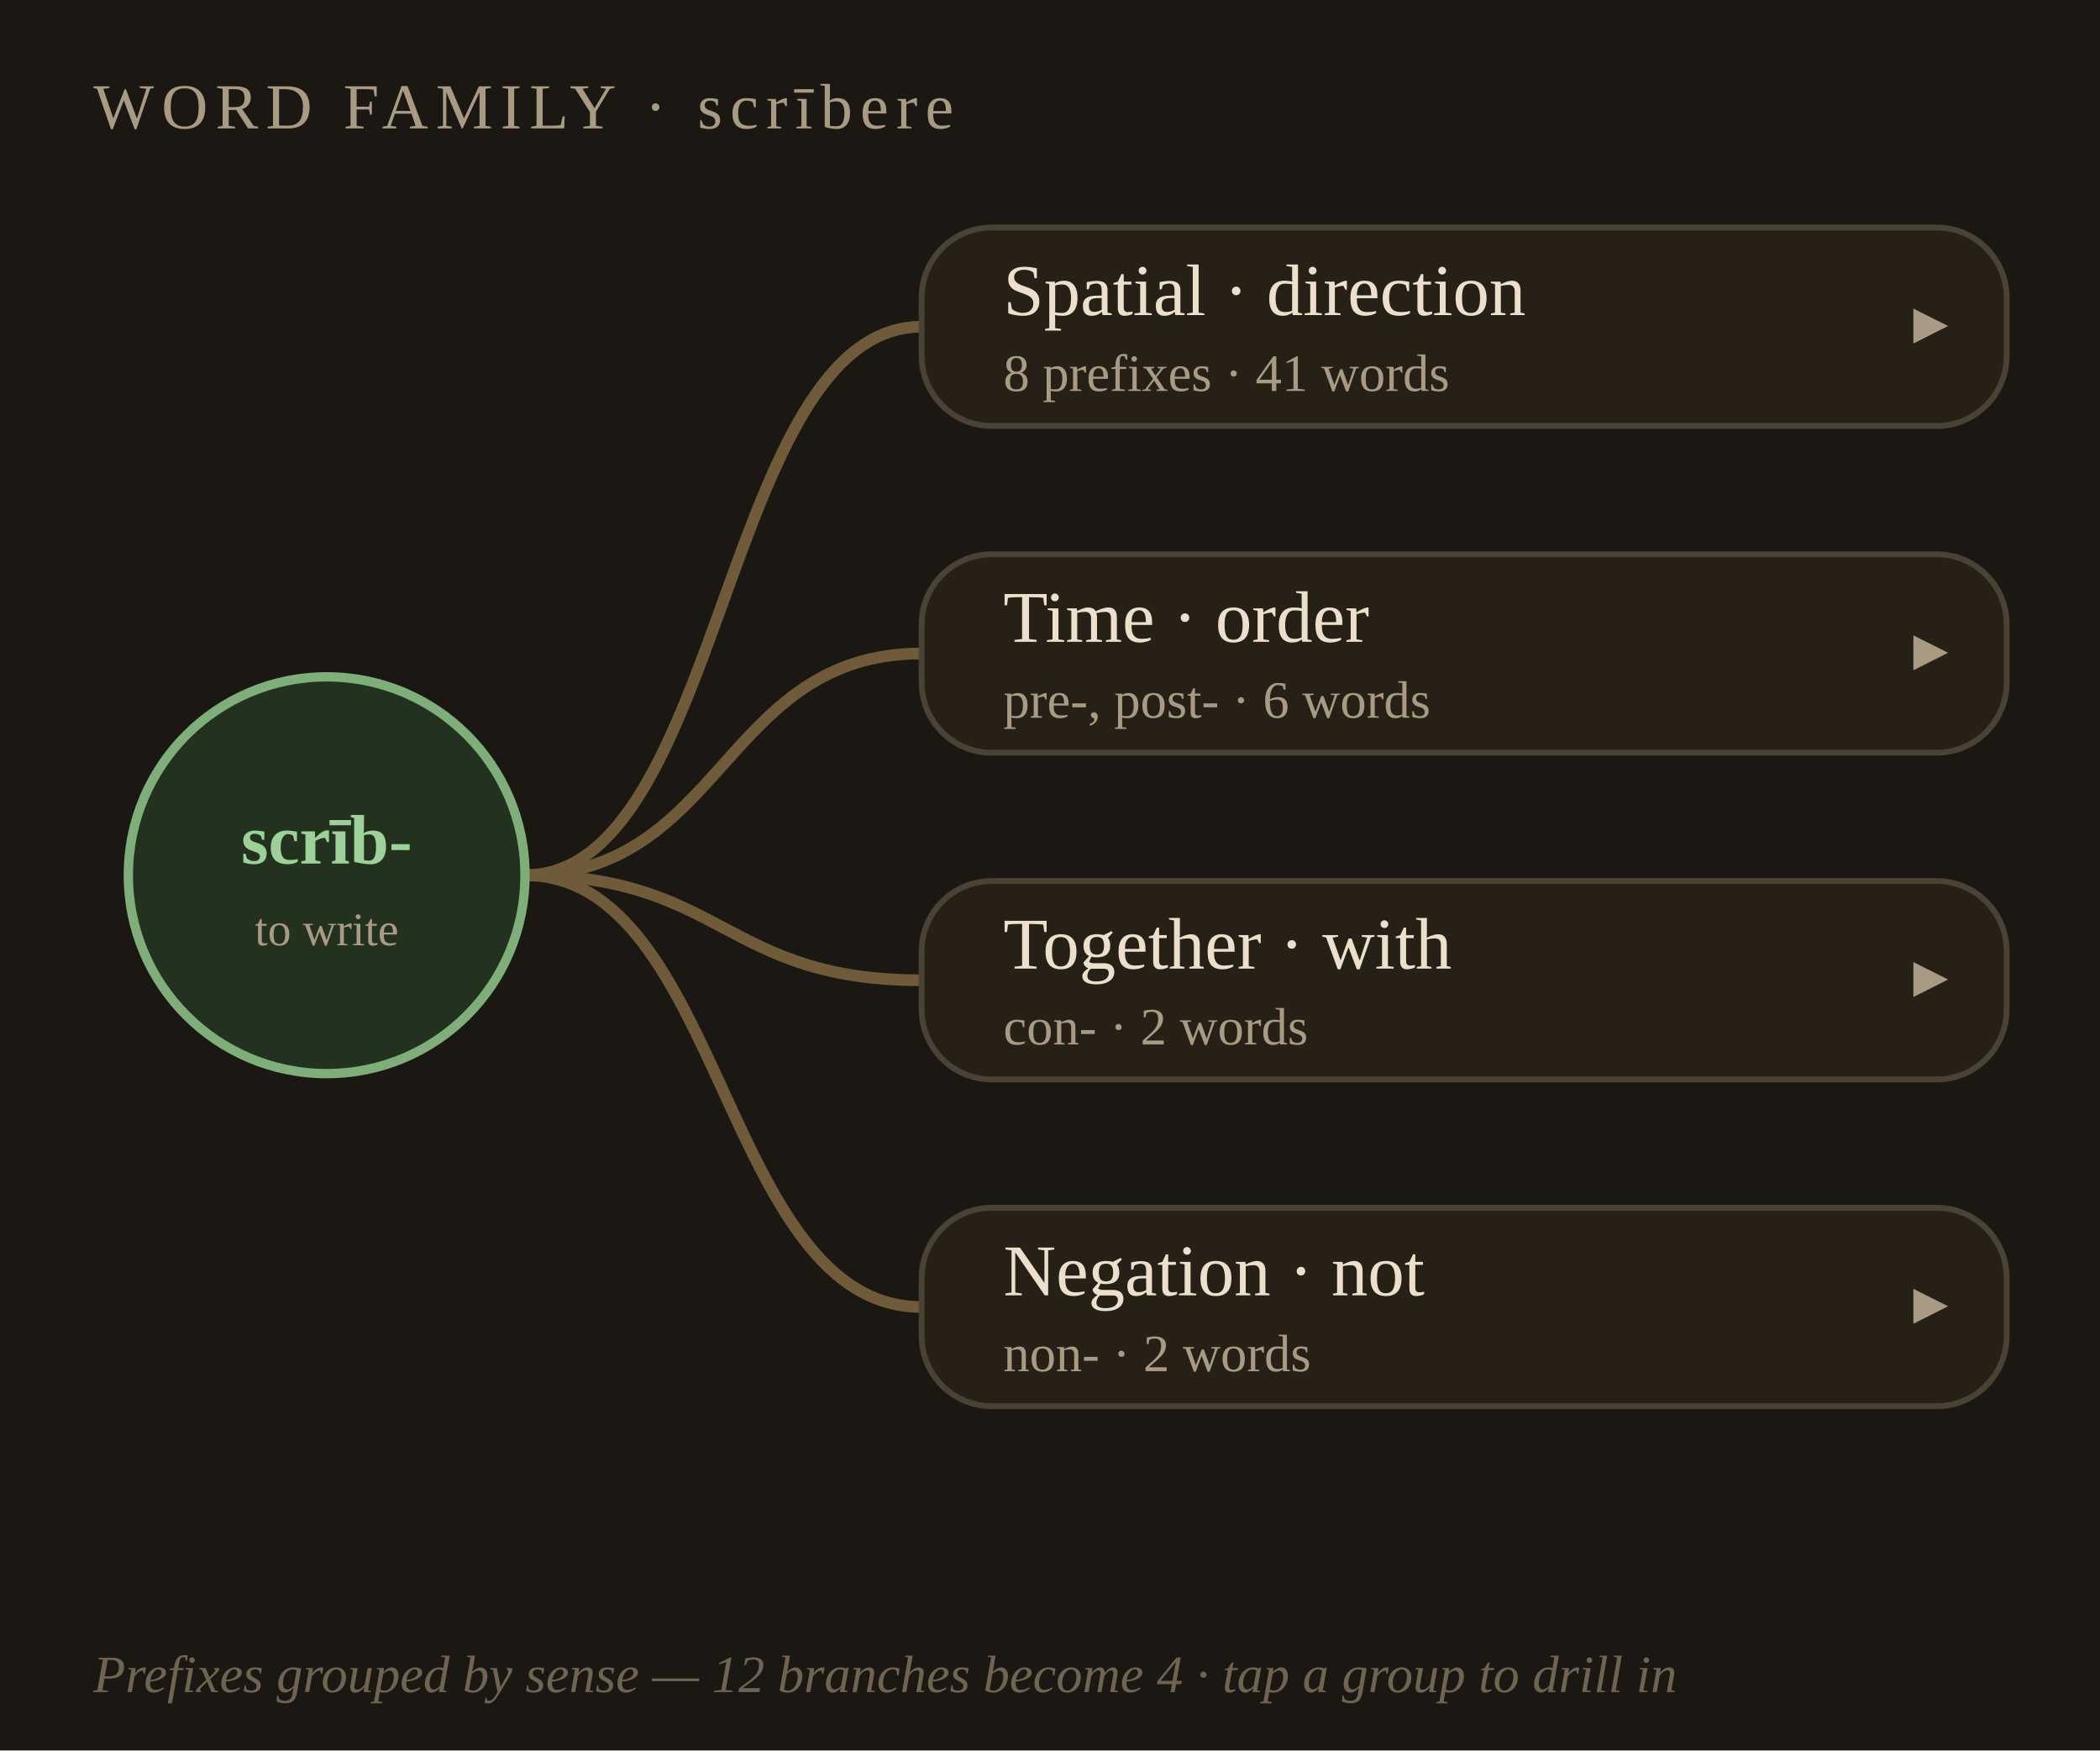
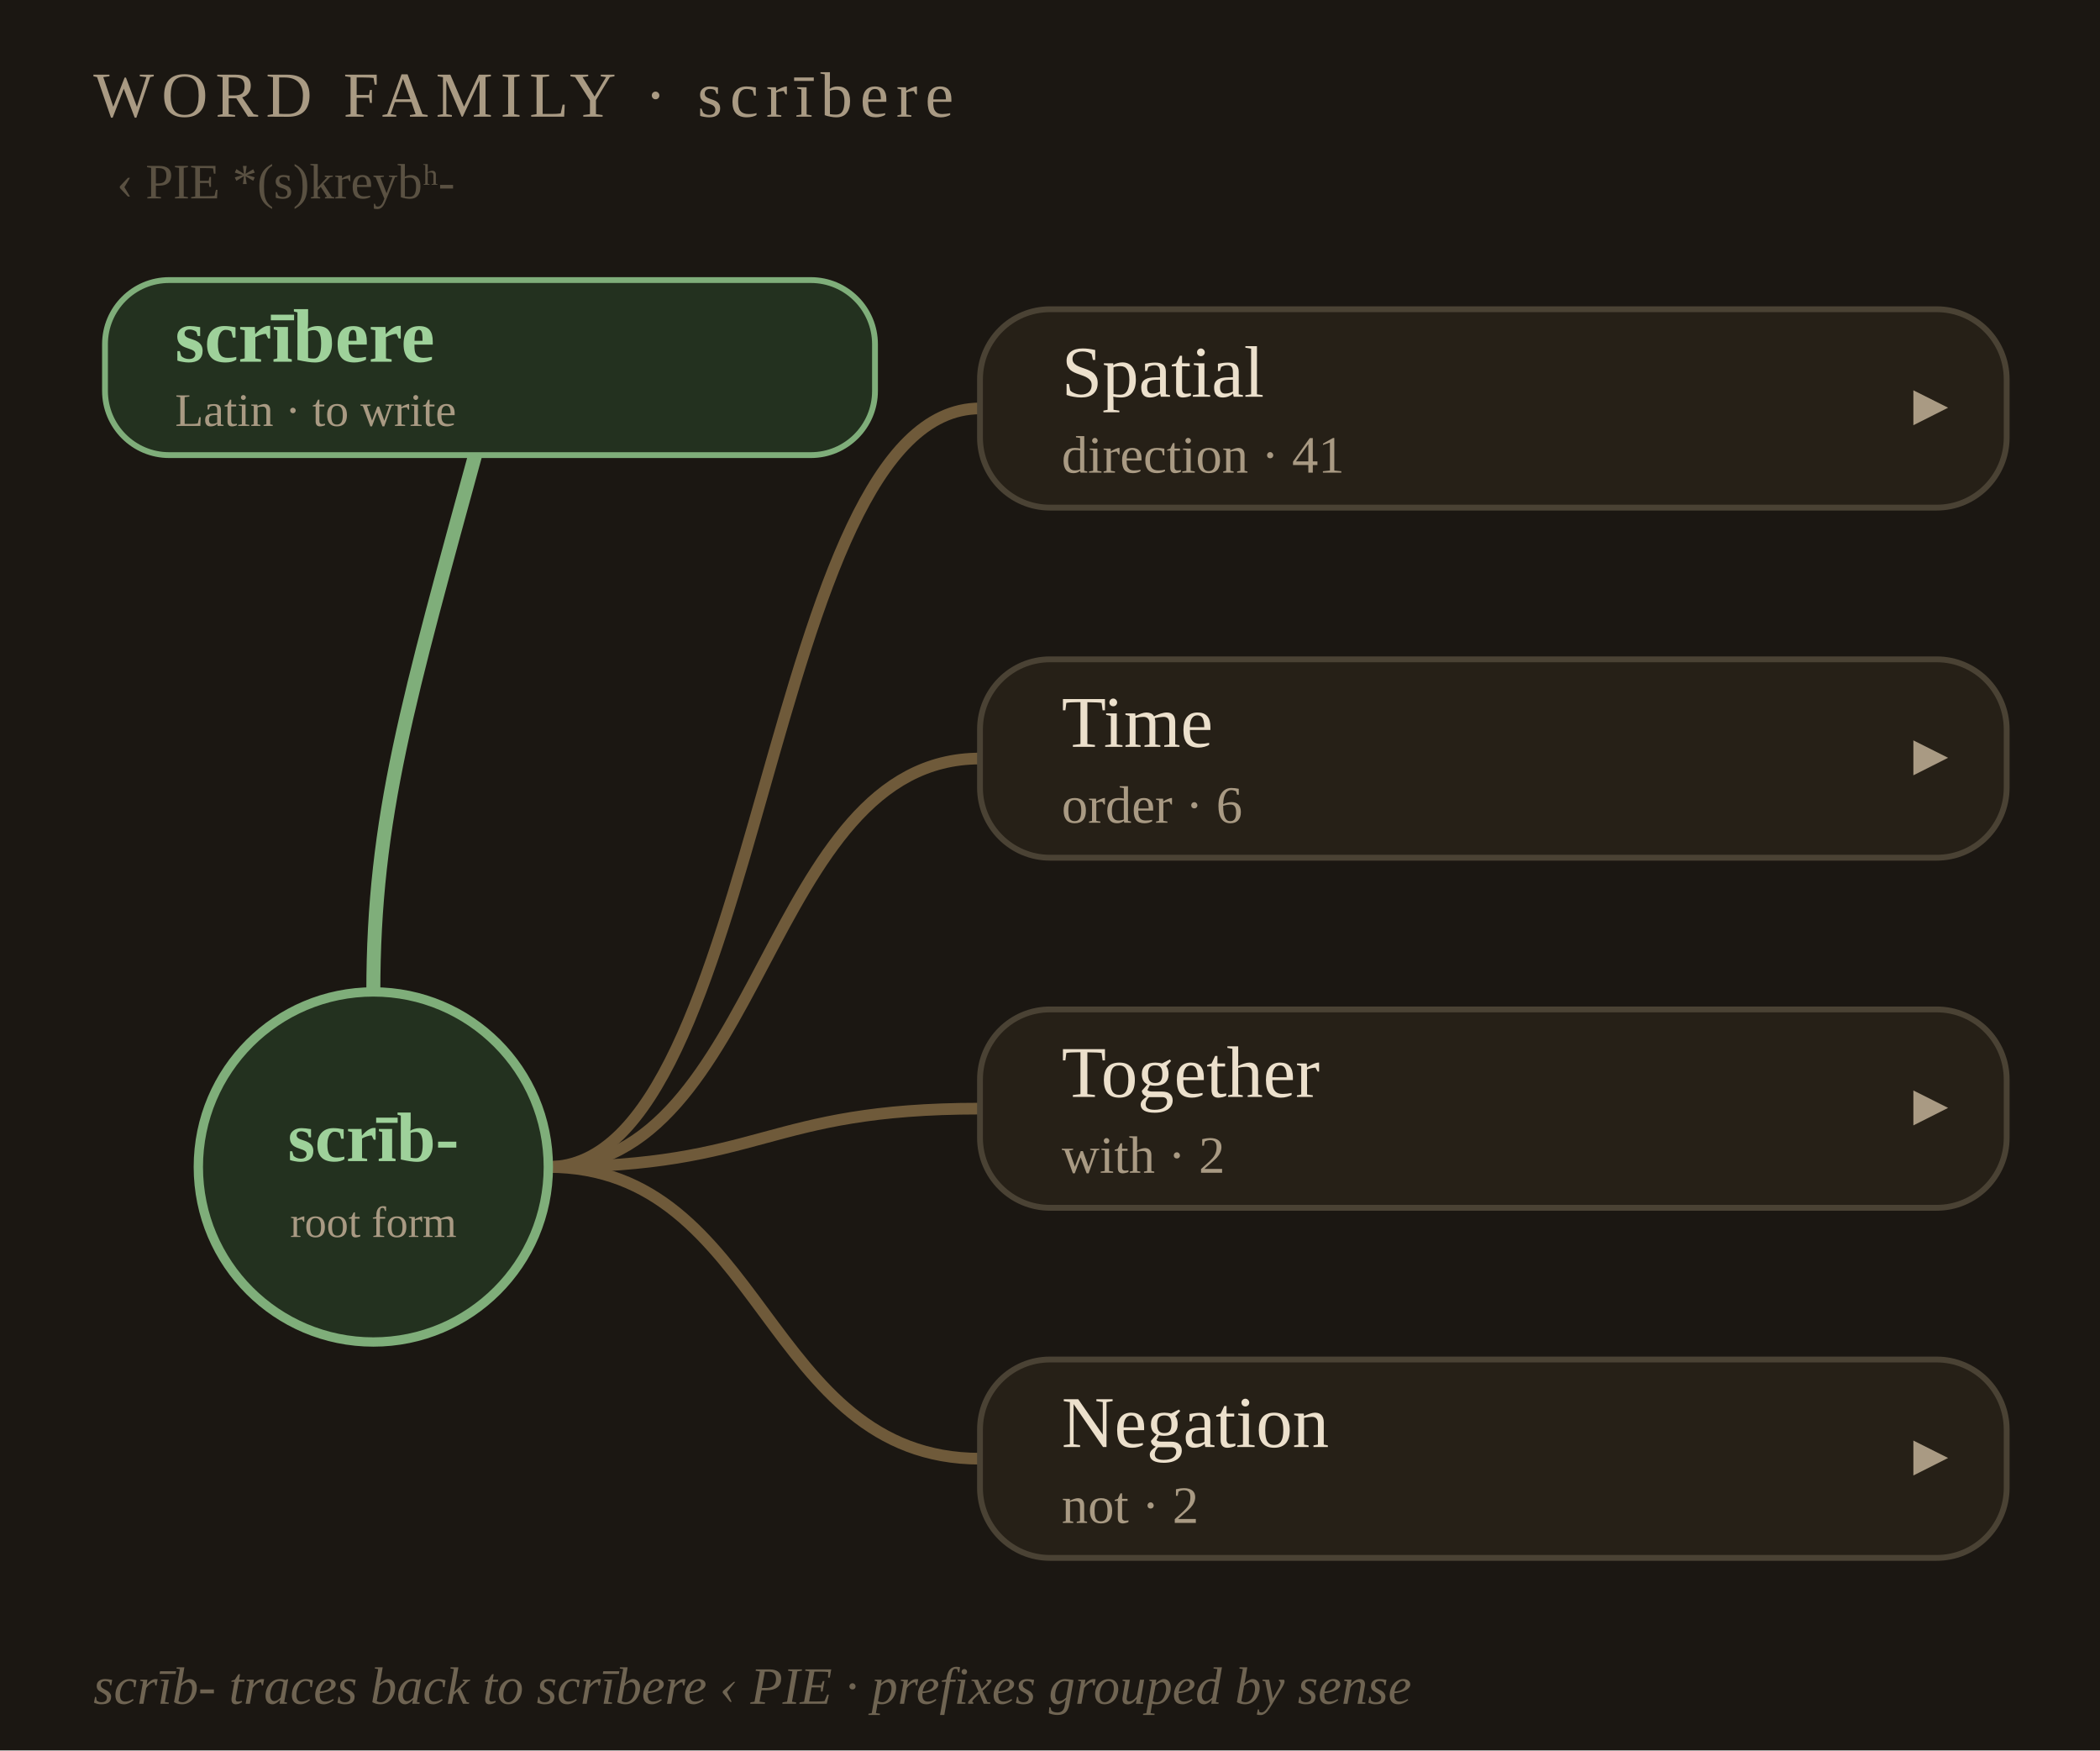
<svg xmlns="http://www.w3.org/2000/svg" viewBox="0 0 360 300" font-family="Georgia,'Times New Roman',serif">
  <rect width="360" height="300" fill="#1b1712" />
-   <text x="16" y="22" font-size="11" letter-spacing="1.3" fill="#a99a83">WORD FAMILY · scrībere</text>
-   <path d="M90 150 C124 150 124 56 158 56" fill="none" stroke="#6f5a3a" stroke-width="2" stroke-linecap="round" />
-   <rect x="158" y="39" width="186" height="34" rx="12" fill="#262017" stroke="#4a4234" />
-   <text x="172" y="54" font-size="12.5" fill="#ece0cc">Spatial · direction</text>
-   <text x="172" y="67" font-size="9" fill="#a99a83">8 prefixes · 41 words</text>
-   <text x="334" y="59" text-anchor="end" font-size="12" fill="#a99a83">▸</text>
-   <path d="M90 150 C124 150 124 112 158 112" fill="none" stroke="#6f5a3a" stroke-width="2" stroke-linecap="round" />
-   <rect x="158" y="95" width="186" height="34" rx="12" fill="#262017" stroke="#4a4234" />
-   <text x="172" y="110" font-size="12.5" fill="#ece0cc">Time · order</text>
-   <text x="172" y="123" font-size="9" fill="#a99a83">pre-, post- · 6 words</text>
-   <text x="334" y="115" text-anchor="end" font-size="12" fill="#a99a83">▸</text>
-   <path d="M90 150 C124 150 124 168 158 168" fill="none" stroke="#6f5a3a" stroke-width="2" stroke-linecap="round" />
-   <rect x="158" y="151" width="186" height="34" rx="12" fill="#262017" stroke="#4a4234" />
-   <text x="172" y="166" font-size="12.5" fill="#ece0cc">Together · with</text>
-   <text x="172" y="179" font-size="9" fill="#a99a83">con- · 2 words</text>
-   <text x="334" y="171" text-anchor="end" font-size="12" fill="#a99a83">▸</text>
-   <path d="M90 150 C124 150 124 224 158 224" fill="none" stroke="#6f5a3a" stroke-width="2" stroke-linecap="round" />
-   <rect x="158" y="207" width="186" height="34" rx="12" fill="#262017" stroke="#4a4234" />
-   <text x="172" y="222" font-size="12.5" fill="#ece0cc">Negation · not</text>
-   <text x="172" y="235" font-size="9" fill="#a99a83">non- · 2 words</text>
-   <text x="334" y="227" text-anchor="end" font-size="12" fill="#a99a83">▸</text>
-   <circle cx="56" cy="150" r="34" fill="#23311f" stroke="#7fae7a" stroke-width="1.6" />
-   <text x="56" y="148" text-anchor="middle" font-size="12" font-weight="700" fill="#9ed19a">scrīb-</text>
-   <text x="56" y="162" text-anchor="middle" font-size="8" fill="#a99a83">to write</text>
-   <text x="16" y="290" font-size="9" font-style="italic" fill="#6f6452">Prefixes grouped by sense — 12 branches become 4 · tap a group to drill in</text>
+   <text x="16" y="20" font-size="11" letter-spacing="1.3" fill="#a99a83">WORD FAMILY · scrībere</text>
+   <path d="M94 200 C131 200 131 70 168 70" fill="none" stroke="#6f5a3a" stroke-width="2" stroke-linecap="round" />
+   <rect x="168" y="53" width="176" height="34" rx="12" fill="#262017" stroke="#4a4234" />
+   <text x="182" y="68" font-size="12.5" fill="#ece0cc">Spatial</text>
+   <text x="182" y="81" font-size="9" fill="#a99a83">direction · 41</text>
+   <text x="334" y="73" text-anchor="end" font-size="12" fill="#a99a83">▸</text>
+   <path d="M94 200 C131 200 131 130 168 130" fill="none" stroke="#6f5a3a" stroke-width="2" stroke-linecap="round" />
+   <rect x="168" y="113" width="176" height="34" rx="12" fill="#262017" stroke="#4a4234" />
+   <text x="182" y="128" font-size="12.5" fill="#ece0cc">Time</text>
+   <text x="182" y="141" font-size="9" fill="#a99a83">order · 6</text>
+   <text x="334" y="133" text-anchor="end" font-size="12" fill="#a99a83">▸</text>
+   <path d="M94 200 C131 200 131 190 168 190" fill="none" stroke="#6f5a3a" stroke-width="2" stroke-linecap="round" />
+   <rect x="168" y="173" width="176" height="34" rx="12" fill="#262017" stroke="#4a4234" />
+   <text x="182" y="188" font-size="12.5" fill="#ece0cc">Together</text>
+   <text x="182" y="201" font-size="9" fill="#a99a83">with · 2</text>
+   <text x="334" y="193" text-anchor="end" font-size="12" fill="#a99a83">▸</text>
+   <path d="M94 200 C131 200 131 250 168 250" fill="none" stroke="#6f5a3a" stroke-width="2" stroke-linecap="round" />
+   <rect x="168" y="233" width="176" height="34" rx="12" fill="#262017" stroke="#4a4234" />
+   <text x="182" y="248" font-size="12.5" fill="#ece0cc">Negation</text>
+   <text x="182" y="261" font-size="9" fill="#a99a83">not · 2</text>
+   <text x="334" y="253" text-anchor="end" font-size="12" fill="#a99a83">▸</text>
+   <path d="M82 76 C70 120 64 140 64 170" fill="none" stroke="#7fae7a" stroke-width="2.4" />
+   <text x="20" y="34" font-size="8.5" fill="#5a5142">‹ PIE *(s)kreybʰ-</text>
+   <rect x="18" y="48" width="132" height="30" rx="11" fill="#23311f" stroke="#7fae7a" />
+   <text x="30" y="62" font-size="13" font-weight="700" fill="#9ed19a">scrībere</text>
+   <text x="30" y="73" font-size="8" fill="#a99a83">Latin · to write</text>
+   <circle cx="64" cy="200" r="30" fill="#23311f" stroke="#7fae7a" stroke-width="1.6" />
+   <text x="64" y="199" text-anchor="middle" font-size="12" font-weight="700" fill="#9ed19a">scrīb-</text>
+   <text x="64" y="212" text-anchor="middle" font-size="7.5" fill="#a99a83">root form</text>
+   <text x="16" y="292" font-size="9" font-style="italic" fill="#6f6452">scrīb- traces back to scrībere ‹ PIE · prefixes grouped by sense</text>
</svg>
